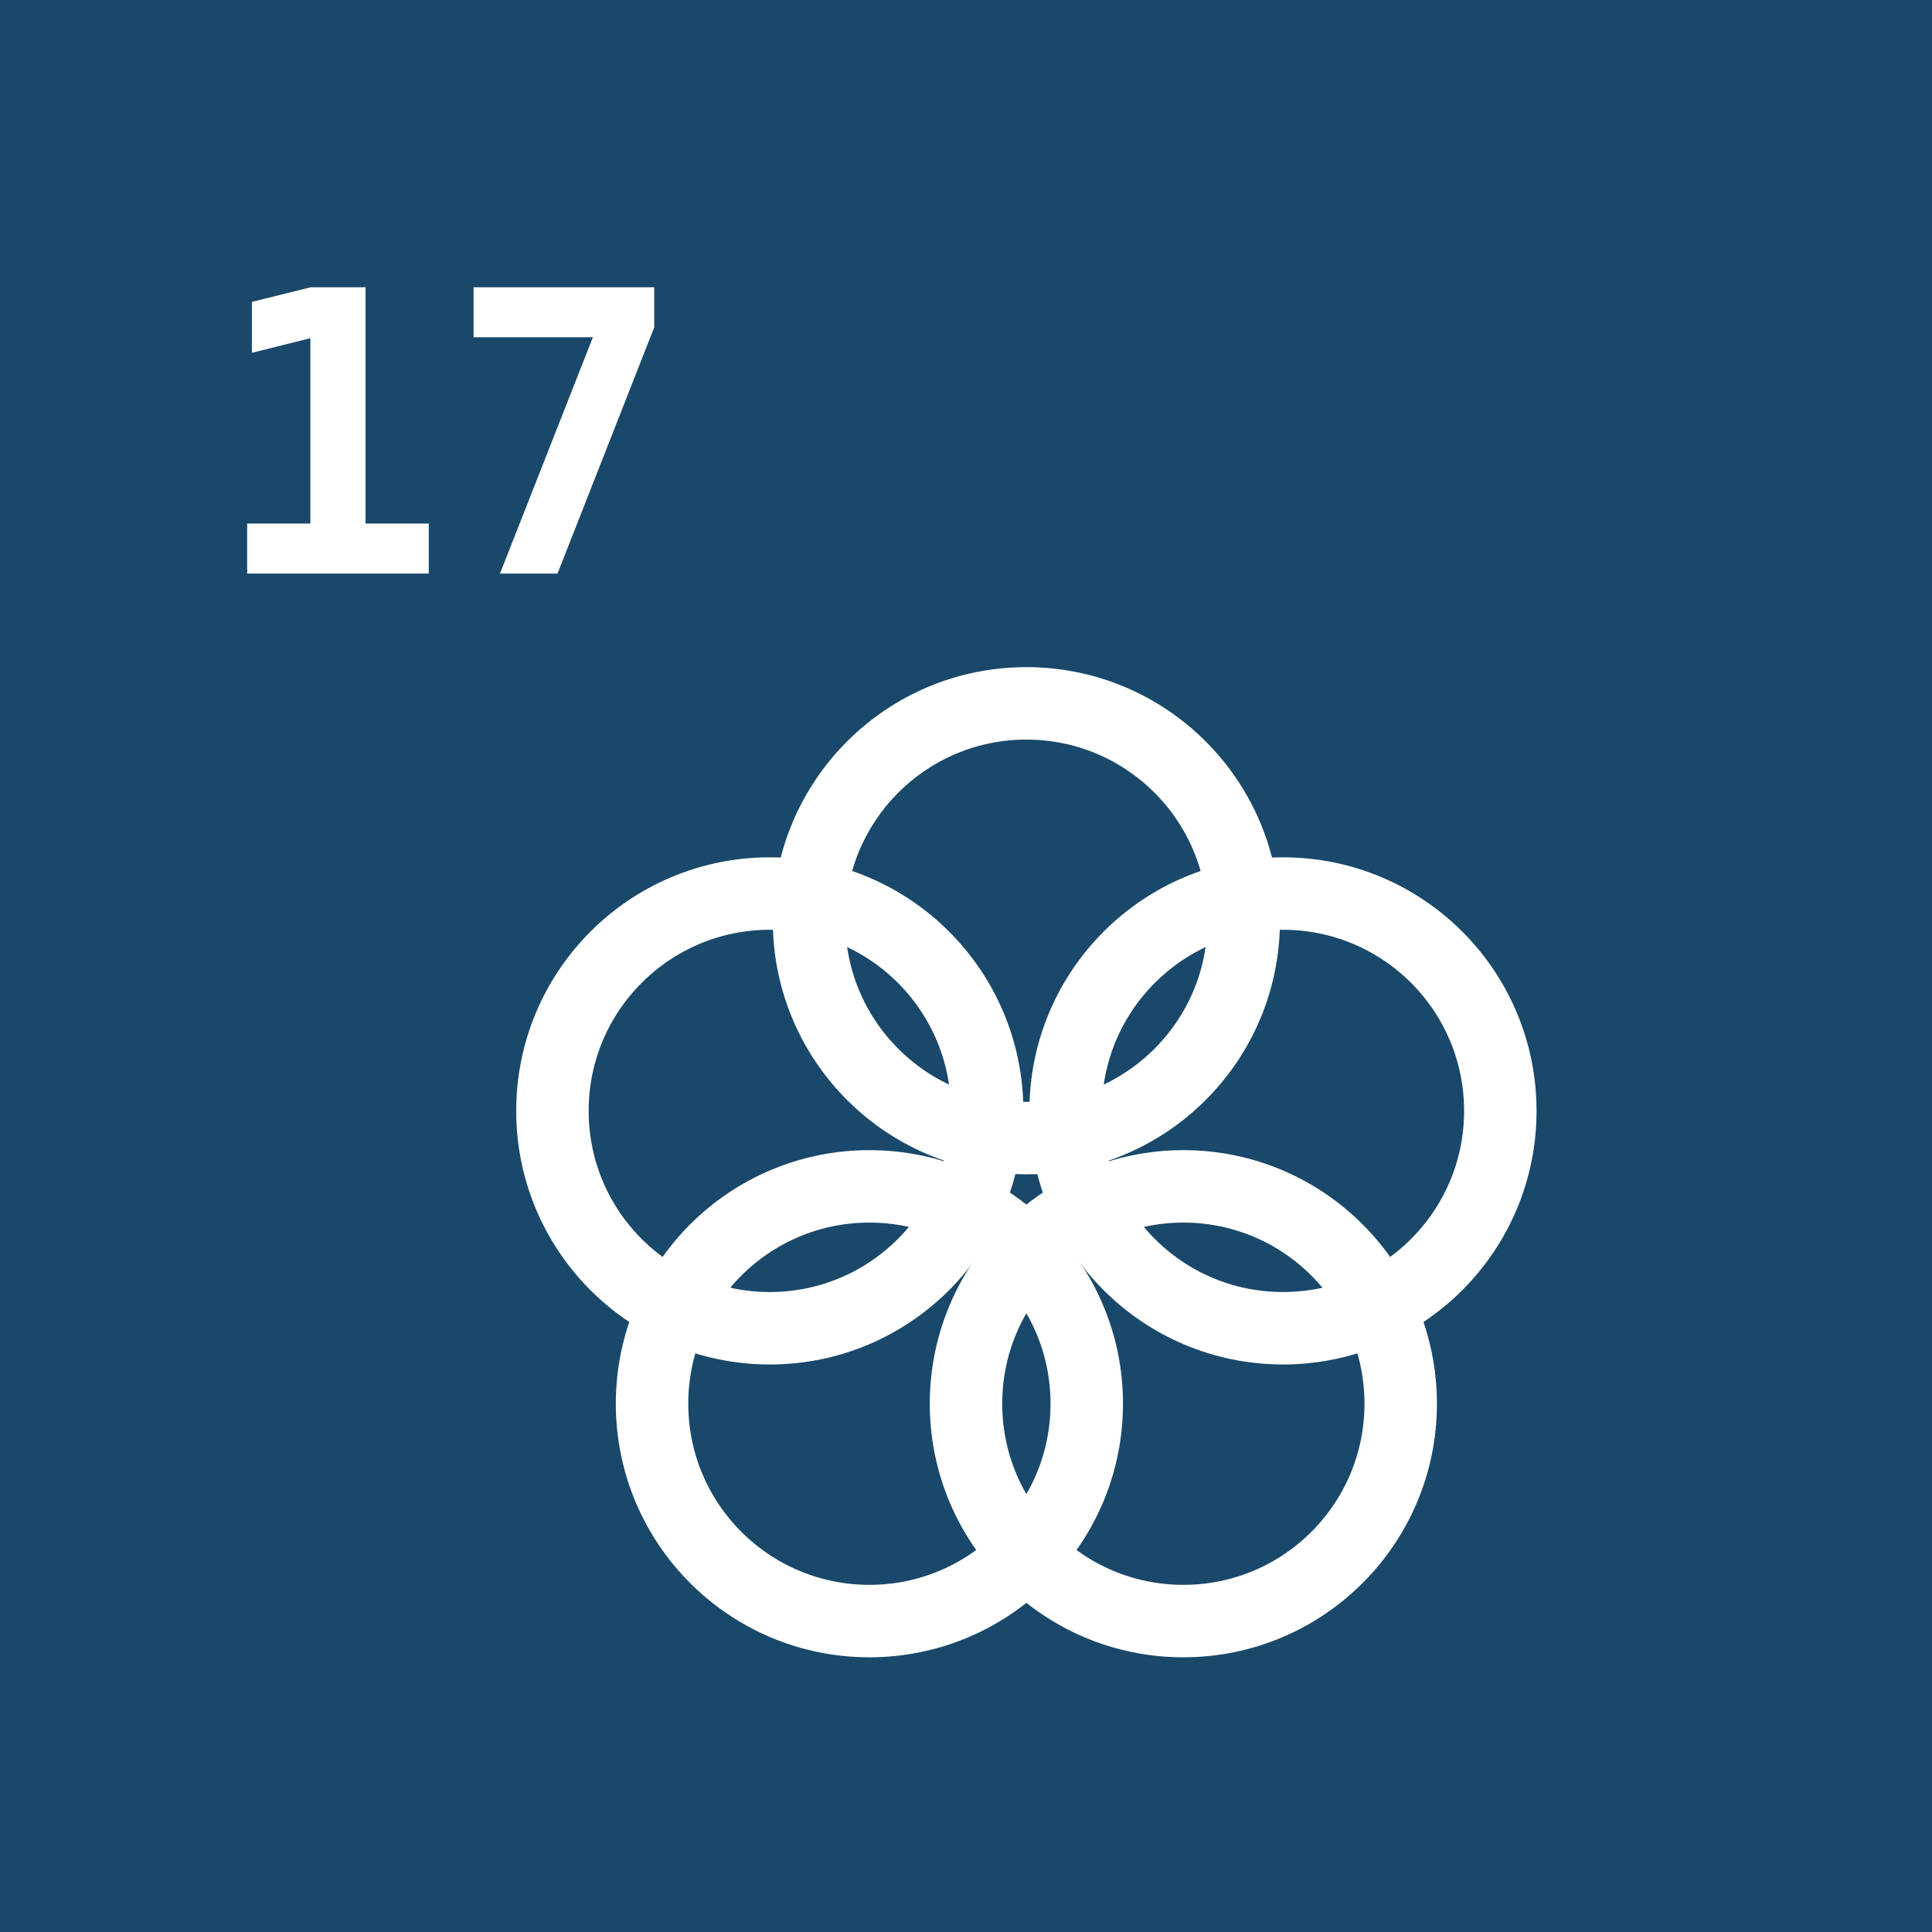
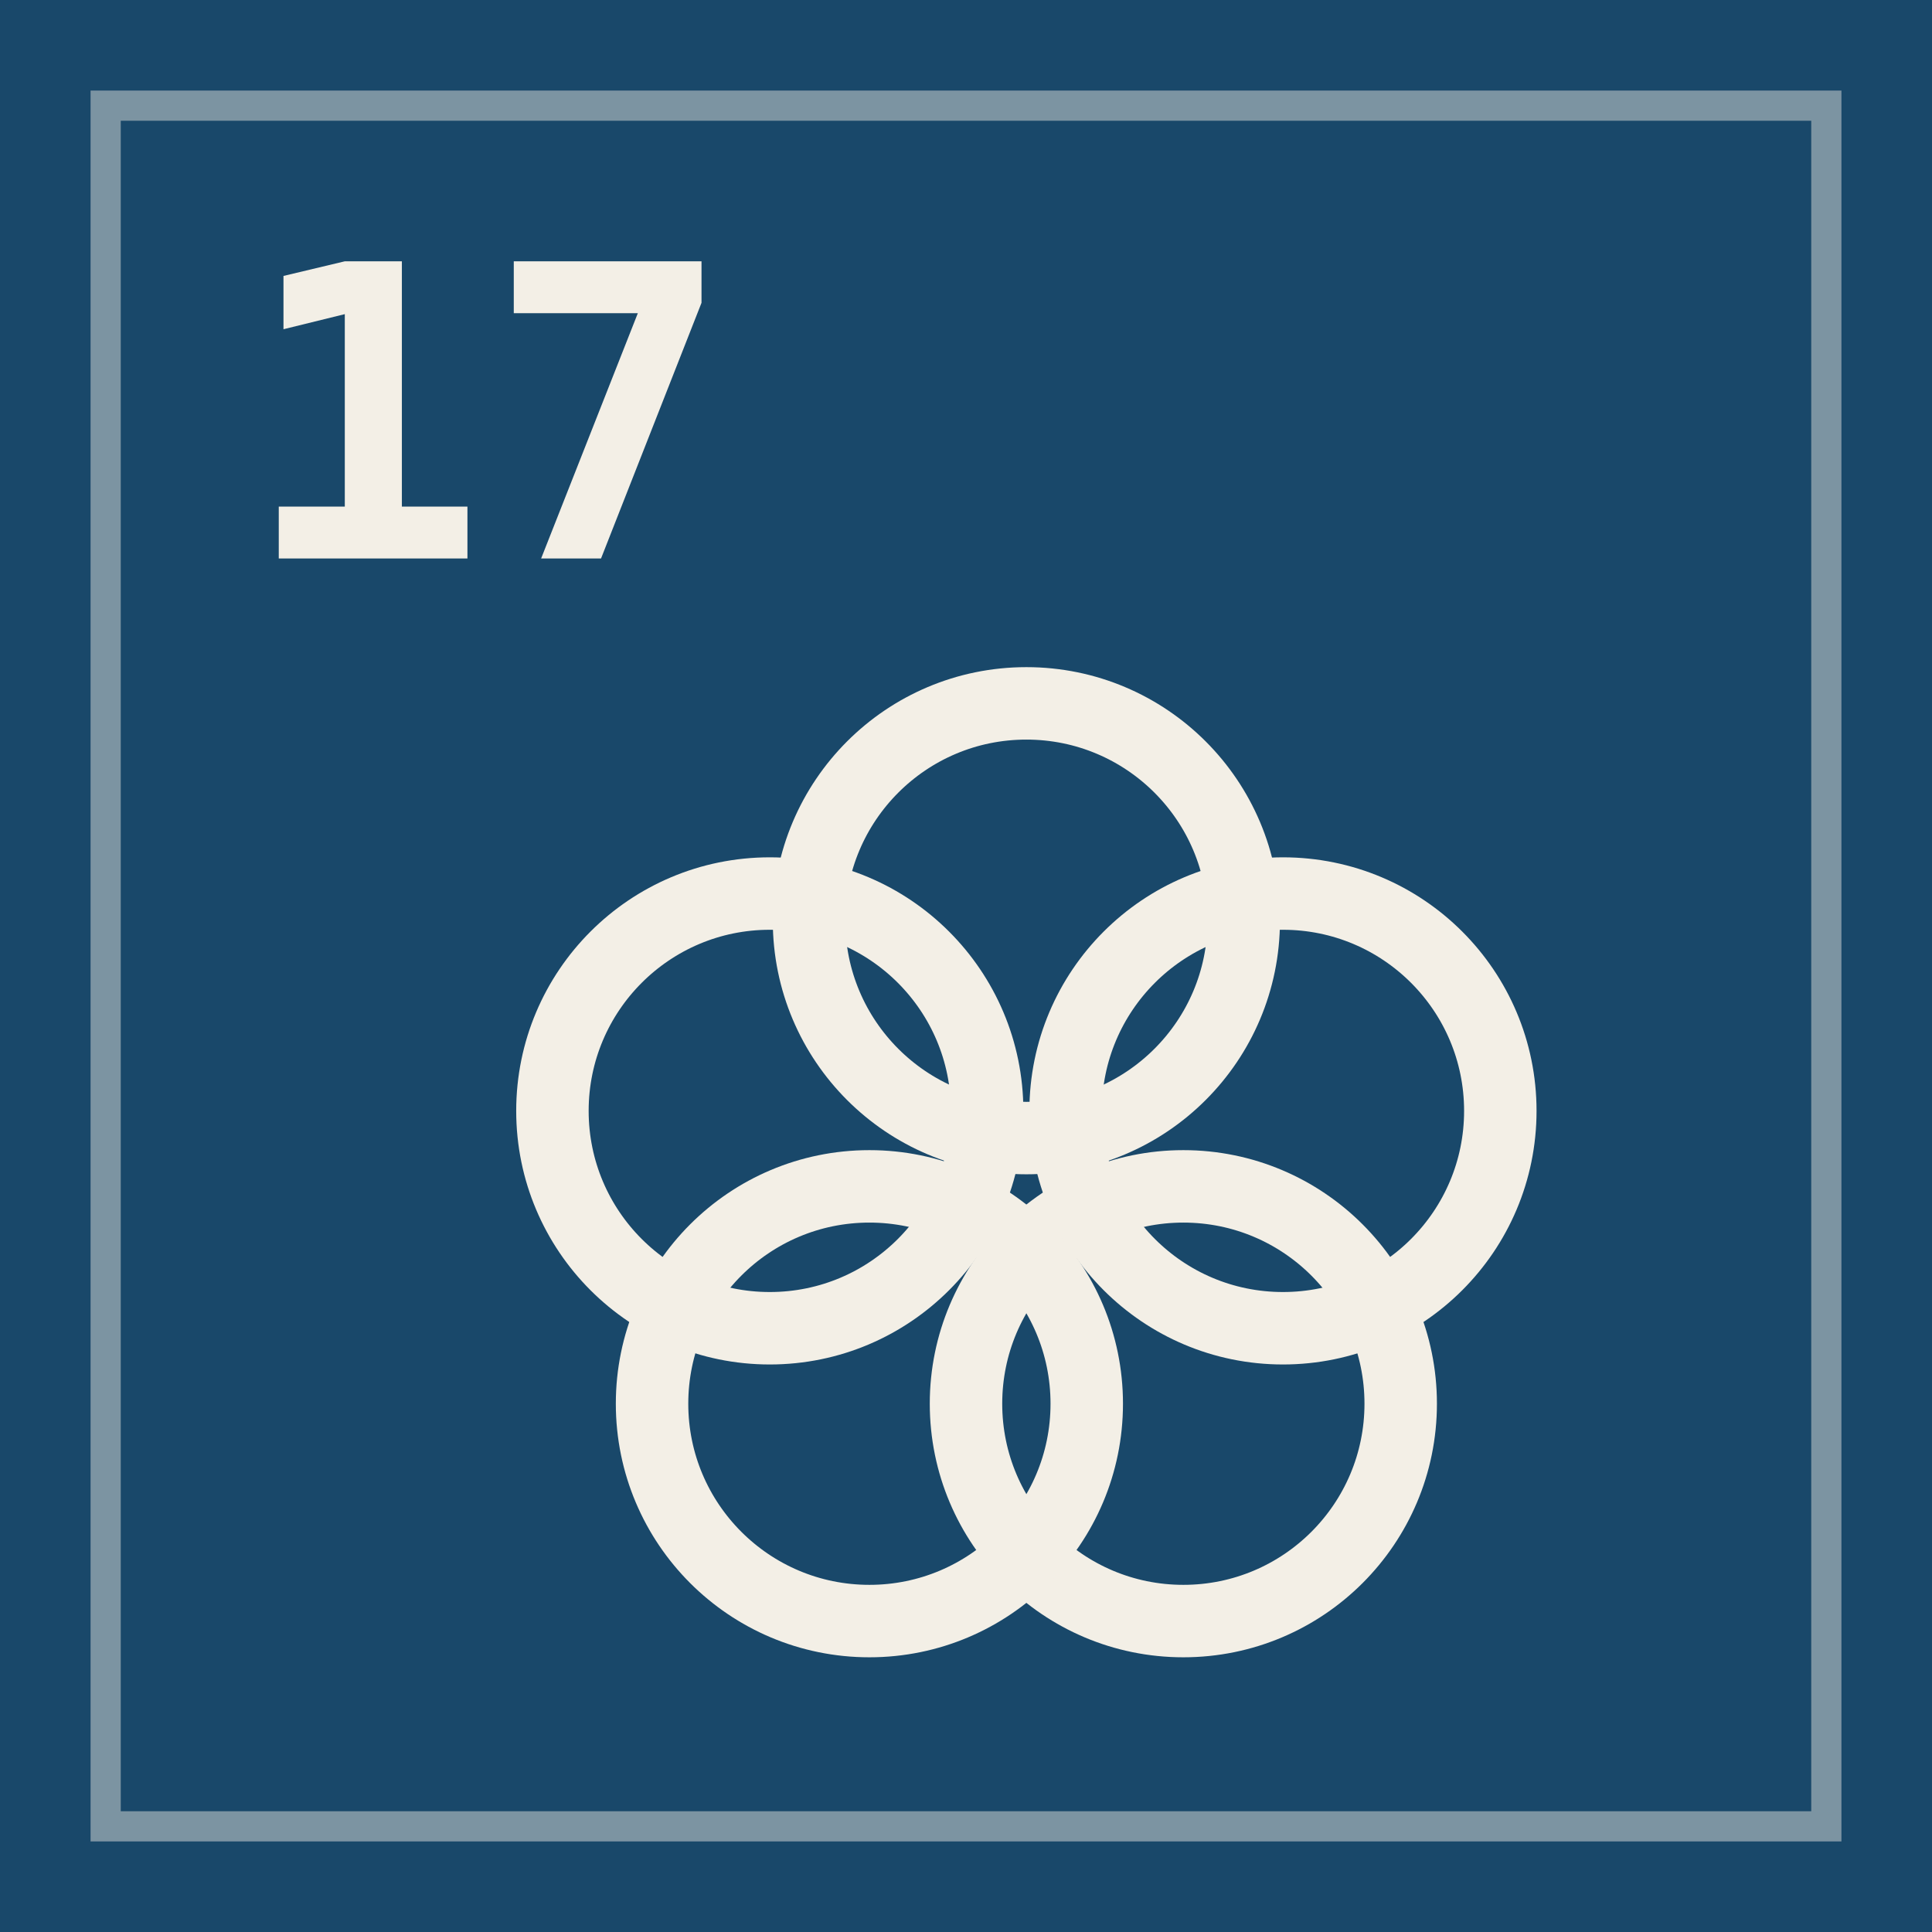
<svg xmlns="http://www.w3.org/2000/svg" viewBox="0 0 64 64" width="64" height="64" role="img" aria-label="ODD 17 — Partenariats pour la réalisation des objectifs">
  <rect width="64" height="64" fill="#19486A" />
-   <text x="7" y="19" fill="#FFFFFF" font-family="IBM Plex Mono, ui-monospace, monospace" font-size="13" font-weight="700">17</text>
-   <g fill="none" stroke="#FFFFFF" stroke-width="2.4">
+   <rect x="3.5" y="3.5" width="57" height="57" fill="none" stroke="#F3EFE6" stroke-width="1" opacity="0.45" />
+   <text x="8" y="18.5" fill="#F3EFE6" font-family="IBM Plex Mono, ui-monospace, monospace" font-size="13.5" font-weight="700">17</text>
+   <g fill="none" stroke="#F3EFE6" stroke-width="2.4">
    <circle cx="34" cy="30.5" r="7.2" />
    <circle cx="42.5" cy="36.8" r="7.2" />
    <circle cx="39.2" cy="46.5" r="7.2" />
    <circle cx="28.8" cy="46.5" r="7.2" />
    <circle cx="25.5" cy="36.8" r="7.2" />
  </g>
</svg>
